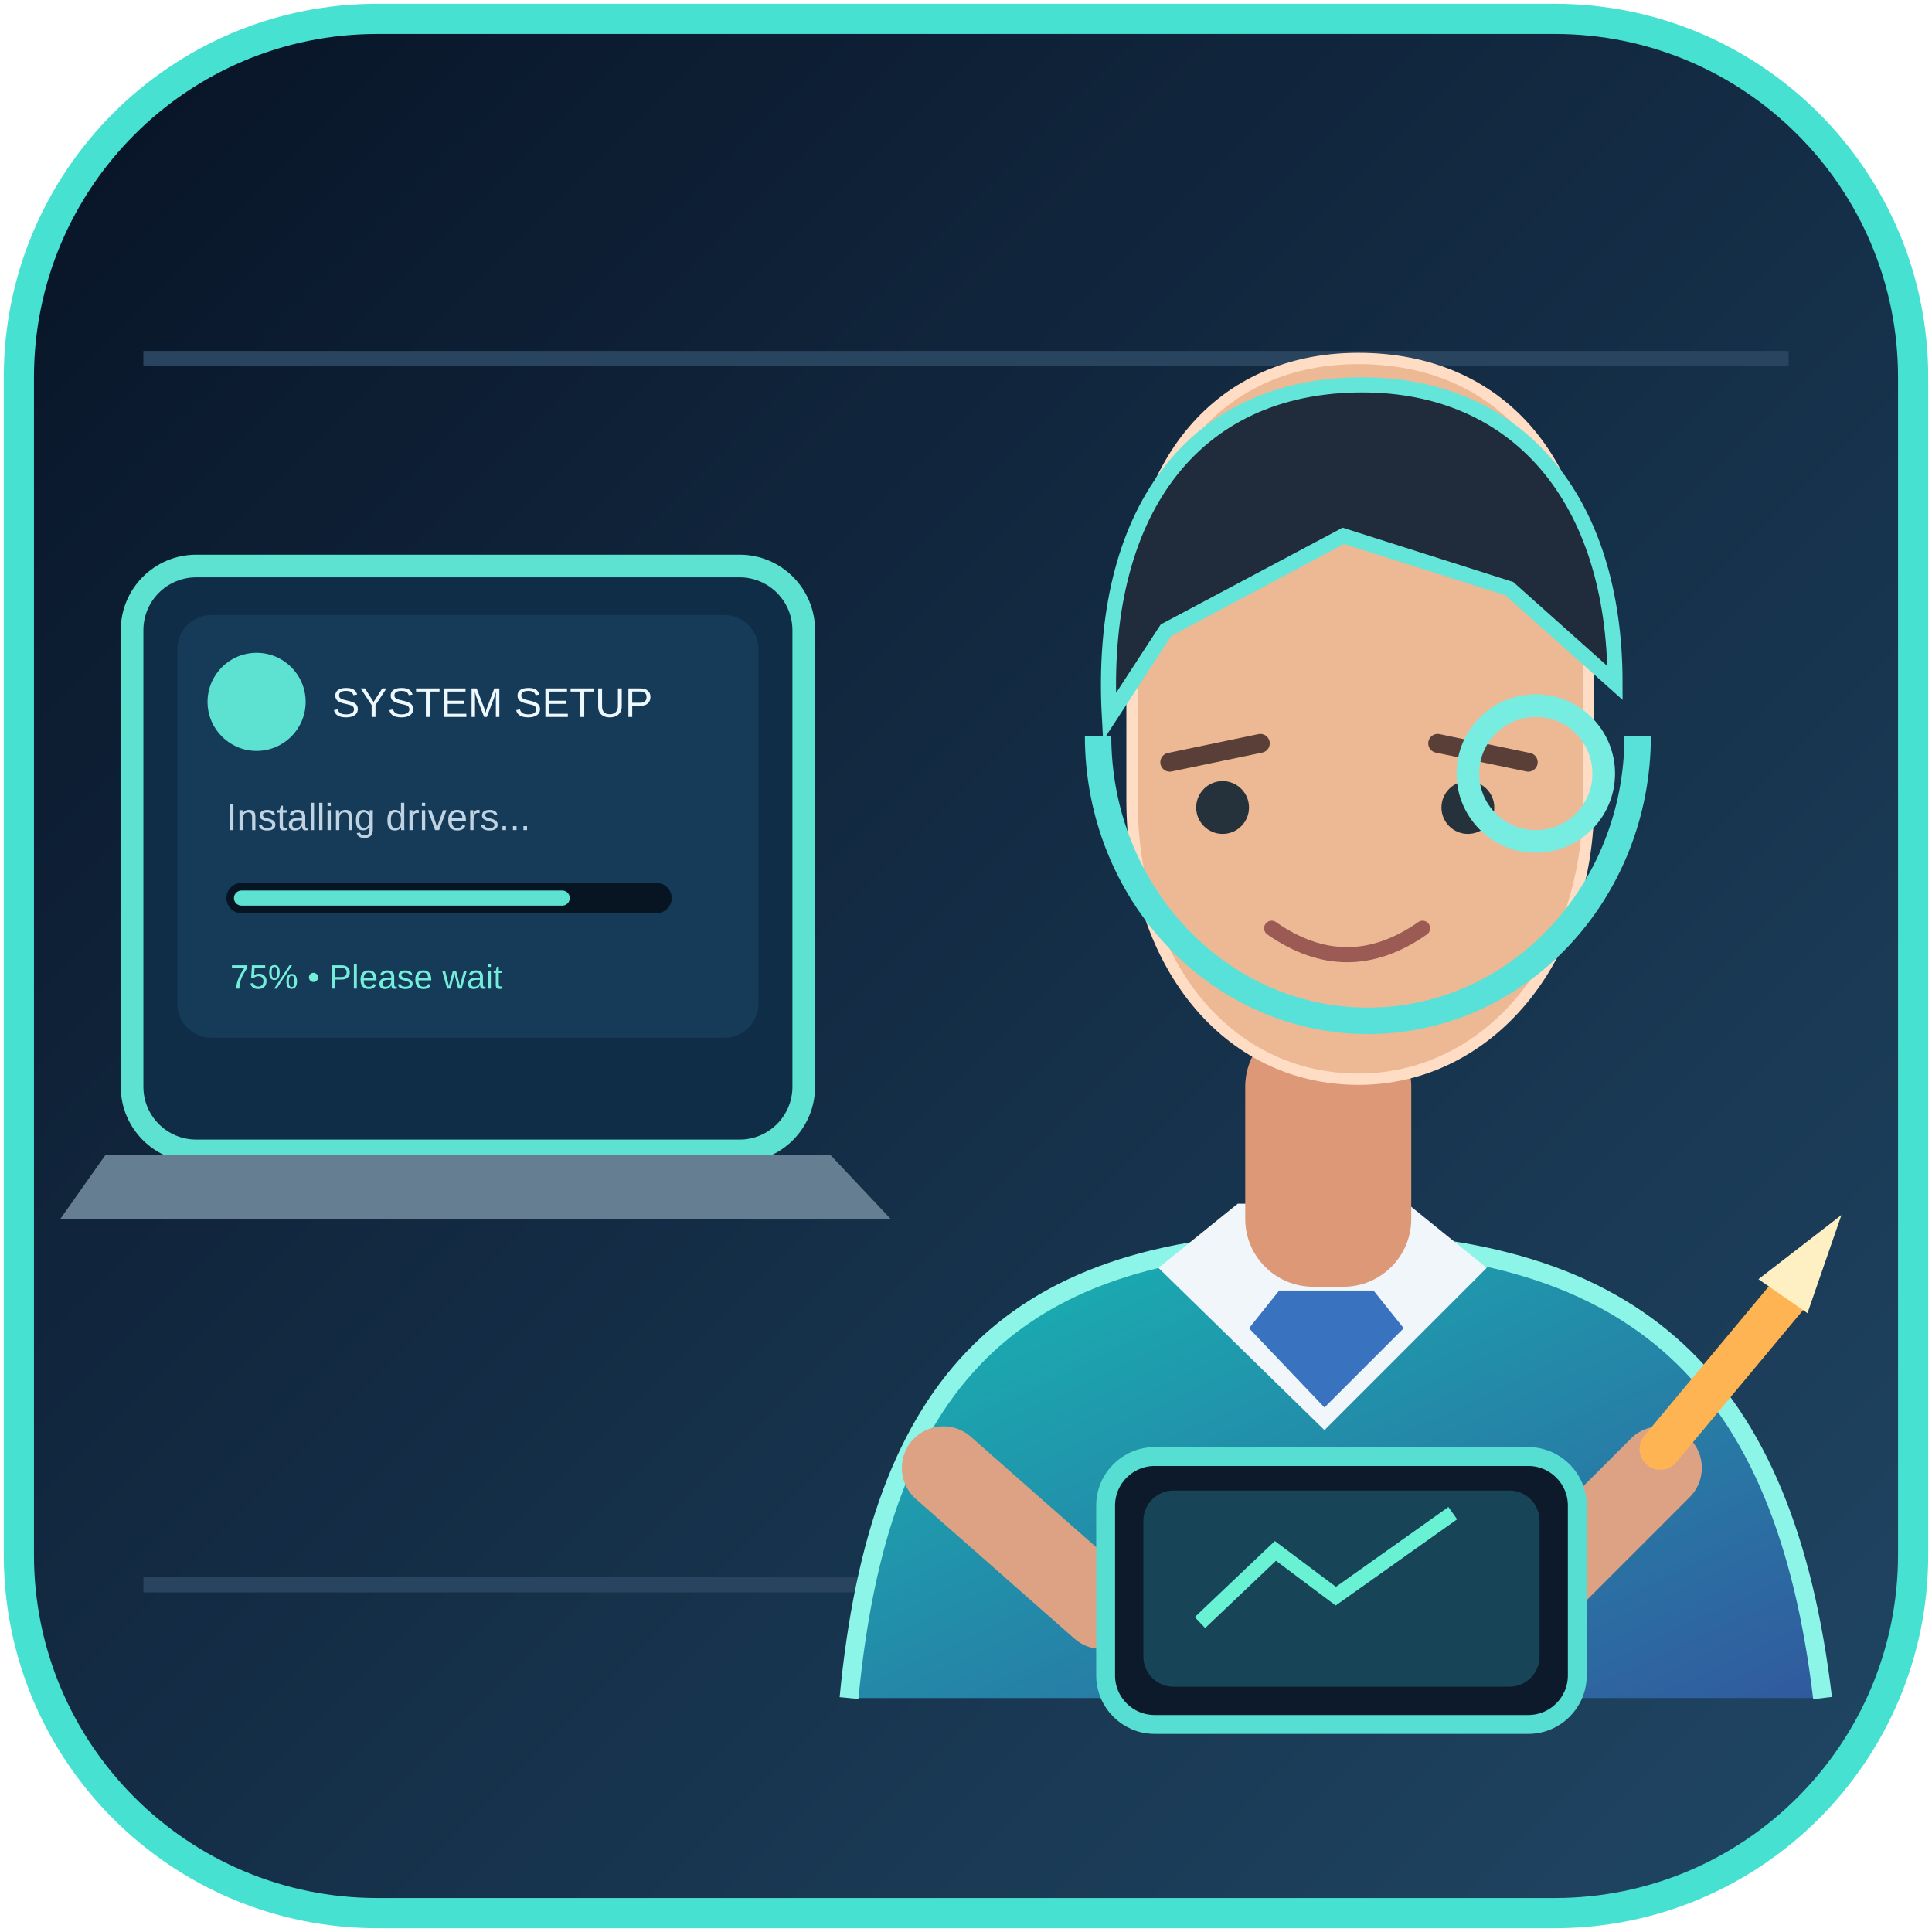
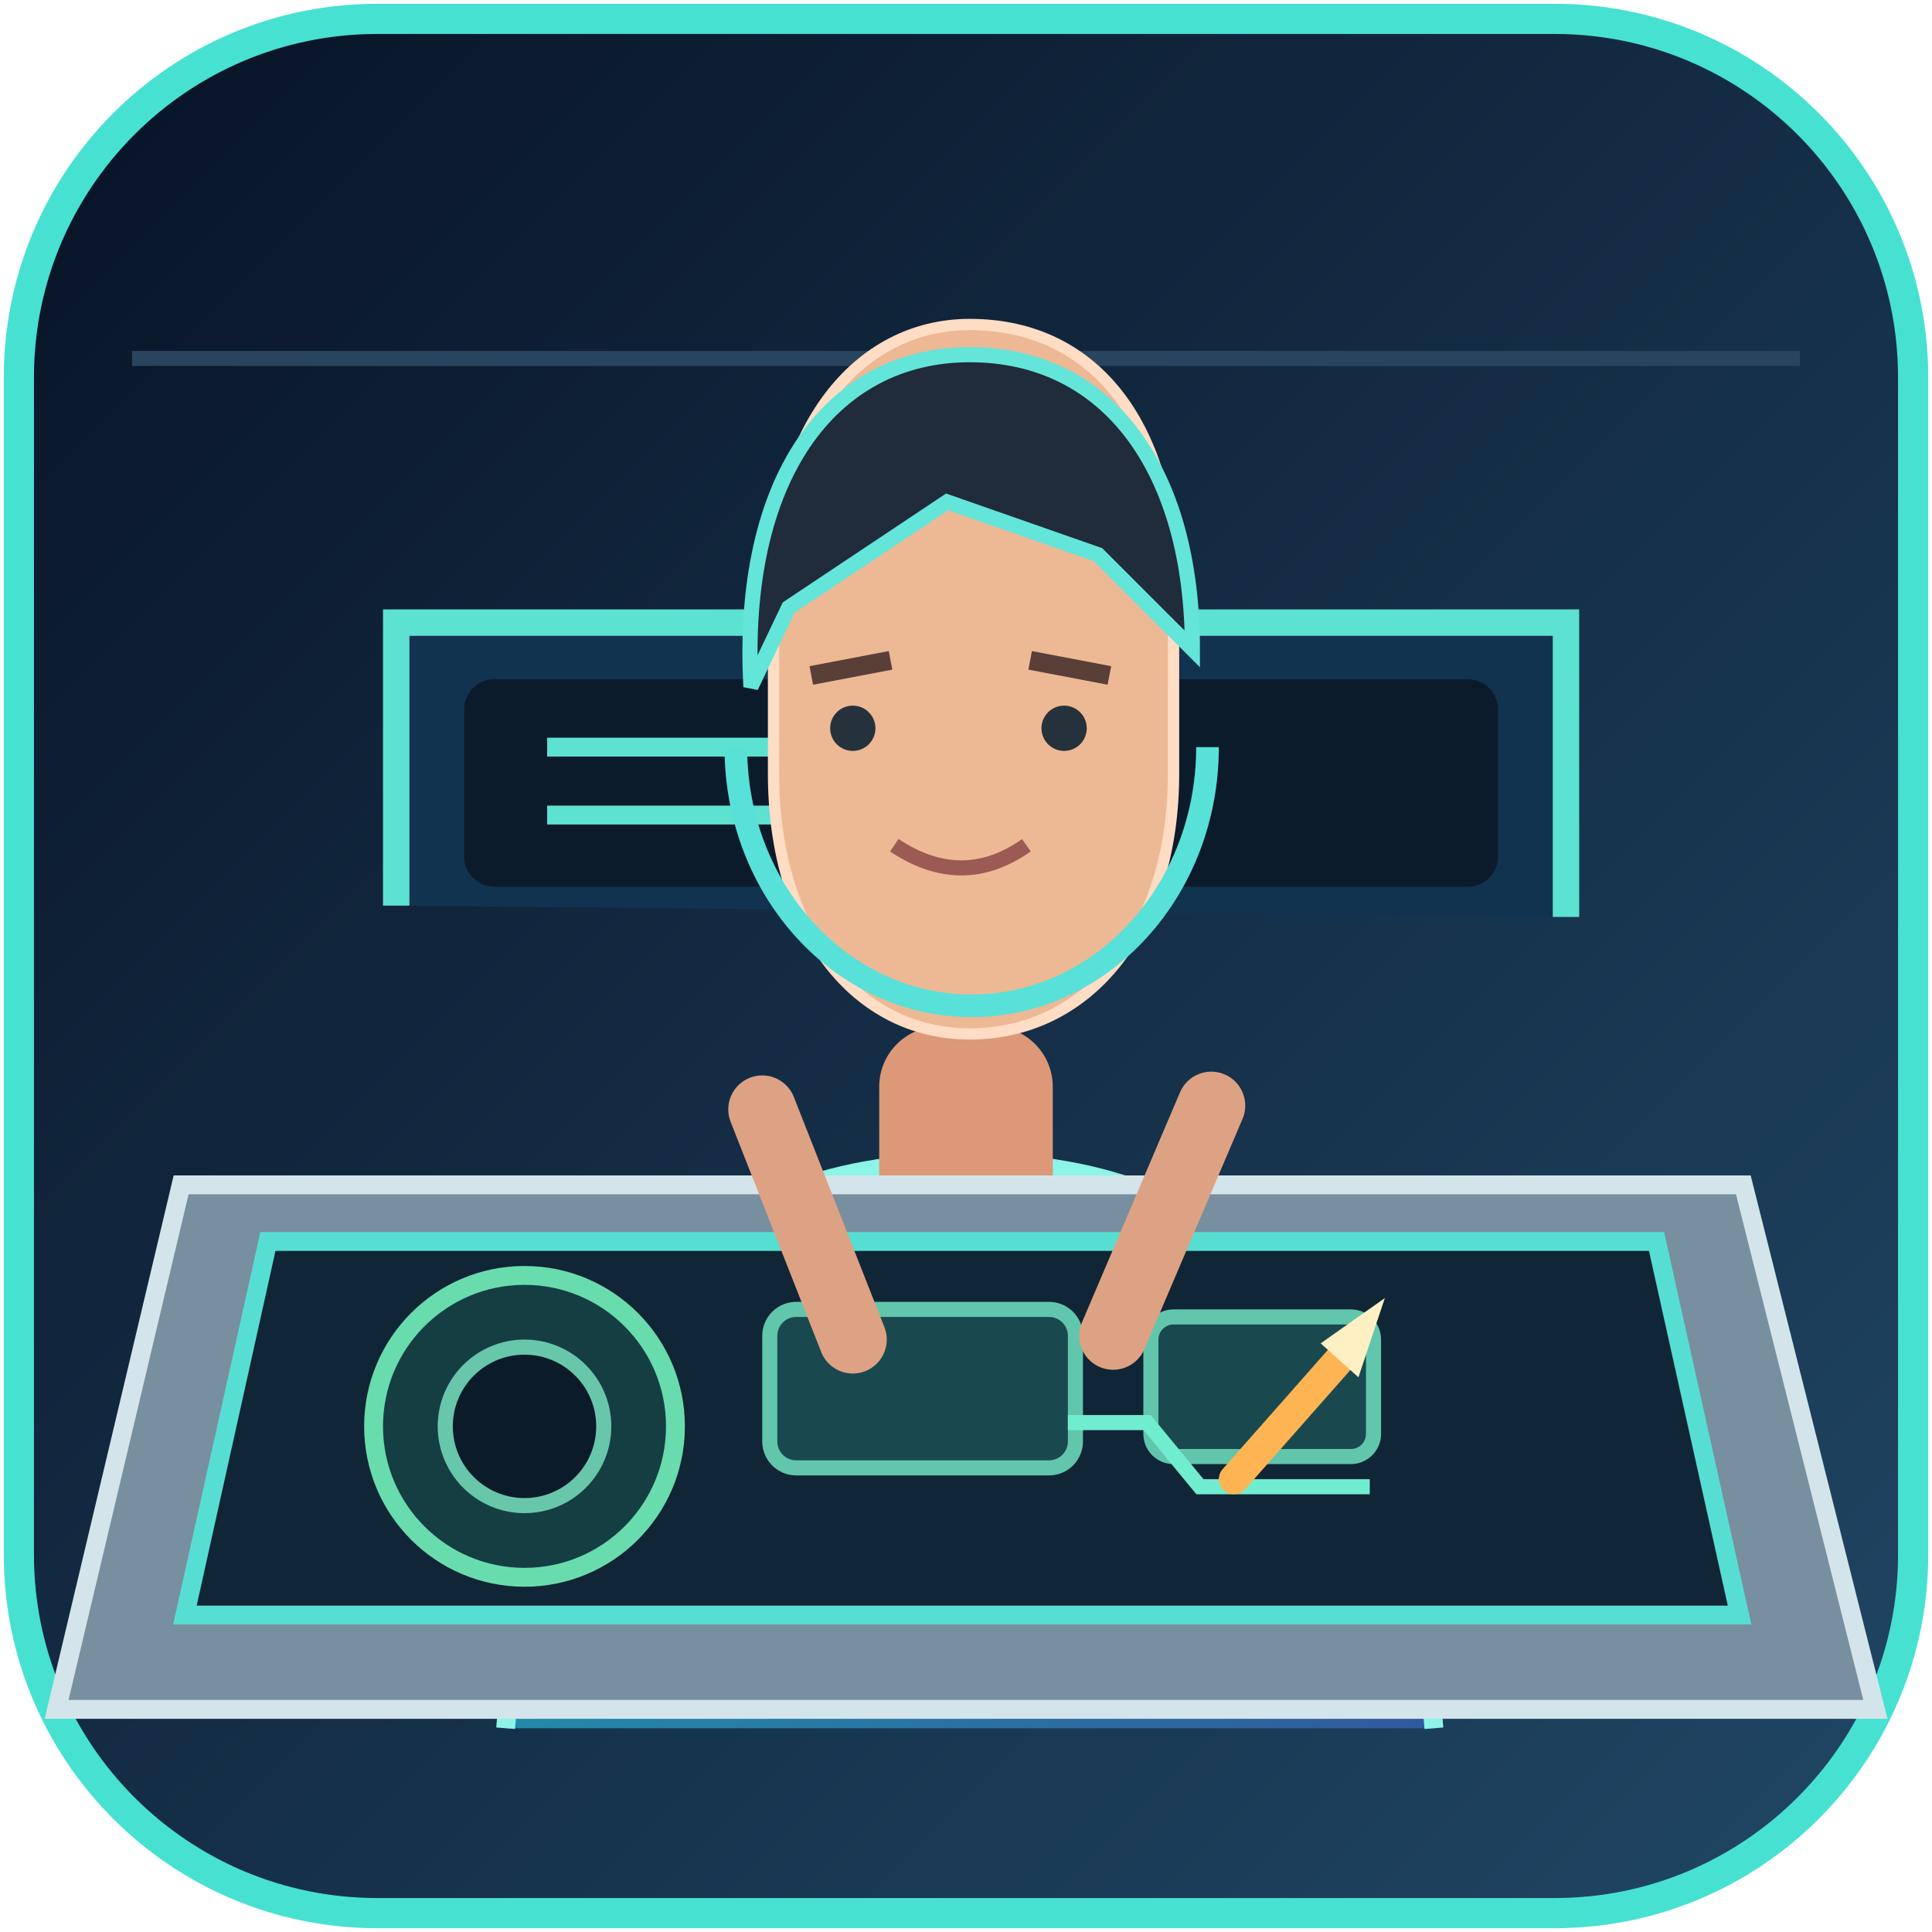
- <svg xmlns="http://www.w3.org/2000/svg" viewBox="0 0 512 512" role="img" aria-label="Technician repairing a phone while installing software">
+ <svg xmlns="http://www.w3.org/2000/svg" viewBox="0 0 512 512" role="img" aria-label="Technician repairing an open laptop">
  <defs>
    <linearGradient id="bg" x2="1" y2="1">
      <stop stop-color="#081326" />
      <stop offset="1" stop-color="#204765" />
    </linearGradient>
    <linearGradient id="shirt" x2="1" y2="1">
      <stop stop-color="#16b9b3" />
      <stop offset="1" stop-color="#31599e" />
    </linearGradient>
  </defs>
  <rect x="5" y="5" width="502" height="502" rx="95" fill="url(#bg)" stroke="#47e1d2" stroke-width="8" />
-   <path d="M38 95h436M38 420h436" stroke="#29445e" stroke-width="4" />
-   <rect x="35" y="150" width="178" height="155" rx="17" fill="#102d47" stroke="#5de1d0" stroke-width="6" />
-   <rect x="47" y="163" width="154" height="112" rx="9" fill="#153b59" />
-   <circle cx="68" cy="186" r="13" fill="#5de1d0" />
-   <text x="88" y="190" fill="#eef8ff" font-size="11" font-family="Arial">SYSTEM SETUP</text>
-   <text x="60" y="220" fill="#c0d3e2" font-size="10" font-family="Arial">Installing drivers...</text>
-   <rect x="60" y="234" width="118" height="8" rx="4" fill="#071522" />
-   <rect x="62" y="236" width="89" height="4" rx="2" fill="#5de1d0" />
-   <text x="61" y="262" fill="#74edd9" font-size="9" font-family="Arial">75% • Please wait</text>
-   <path d="M28 306h192l16 17H16z" fill="#667e91" />
-   <path d="M225 450c8-84 43-121 126-121s122 37 132 121" fill="url(#shirt)" stroke="#8df4e8" stroke-width="5" />
-   <path d="m307 336 44 43 43-43-21-17h-45z" fill="#f1f6fa" />
-   <path d="m331 352 20 21 21-21-8-10h-25z" fill="#3973bf" />
-   <rect x="330" y="270" width="44" height="71" rx="18" fill="#dc9877" />
-   <path d="M300 165c0-42 23-70 60-70 38 0 61 28 61 69v48c0 43-27 74-61 74-35 0-60-31-60-74z" fill="#edb894" stroke="#ffdcc4" stroke-width="3" />
-   <path d="M294 190c-3-54 22-88 67-88 41 0 67 30 67 79l-28-25-44-14-47 25z" fill="#202b3b" stroke="#63e5da" stroke-width="4" />
-   <path d="M310 202l24-5m47 0 24 5" stroke="#593f38" stroke-width="5" stroke-linecap="round" />
-   <circle cx="324" cy="214" r="7" fill="#26323b" />
-   <circle cx="389" cy="214" r="7" fill="#26323b" />
-   <path d="M337 246q20 14 40 0" fill="none" stroke="#9b5b54" stroke-width="4" stroke-linecap="round" />
-   <path d="M291 195a71 75 0 0 0 143 0" fill="none" stroke="#58e1d8" stroke-width="7" />
-   <circle cx="407" cy="205" r="18" fill="none" stroke="#77ede2" stroke-width="6" />
-   <path d="m250 389 42 37m148-37-38 38" stroke="#dda284" stroke-width="22" stroke-linecap="round" />
-   <rect x="293" y="386" width="125" height="71" rx="13" fill="#0c1a2b" stroke="#57ded2" stroke-width="5" />
-   <rect x="303" y="395" width="105" height="52" rx="8" fill="#174456" />
-   <path d="m318 430 20-19 16 12 31-22" fill="none" stroke="#68f2d3" stroke-width="4" />
-   <path d="m440 384 35-42" stroke="#ffb454" stroke-width="11" stroke-linecap="round" />
-   <path d="m466 339 22-17-9 26z" fill="#fff0c4" />
+   <path d="M35 95h442M35 425h442" stroke="#29445e" stroke-width="4" />
+   <path d="M105 240V165h310v78" fill="#12334f" stroke="#5de1d0" stroke-width="7" />
+   <rect x="123" y="180" width="274" height="55" rx="8" fill="#0c1b2b" />
+   <path d="M145 198h90m-90 18h135" stroke="#5de1d0" stroke-width="5" />
+   <path d="M134 458c8-103 47-150 122-150s116 47 124 150" fill="url(#shirt)" stroke="#8df4e8" stroke-width="5" />
+   <rect x="233" y="272" width="46" height="59" rx="16" fill="#dc9877" />
+   <path d="M205 156c0-42 22-70 52-70 34 0 54 28 54 70v49c0 42-23 69-54 69-30 0-52-27-52-69z" fill="#edb894" stroke="#ffdcc4" stroke-width="3" />
+   <path d="M199 182c-3-55 21-88 58-88 37 0 59 31 59 78l-25-25-40-14-42 28z" fill="#202b3b" stroke="#63e5da" stroke-width="4" />
+   <path d="M215 179l21-4m37 0 21 4" stroke="#593f38" stroke-width="5" />
+   <circle cx="226" cy="193" r="6" fill="#26323b" />
+   <circle cx="282" cy="193" r="6" fill="#26323b" />
+   <path d="M237 224q18 12 35 0" fill="none" stroke="#9b5b54" stroke-width="4" />
+   <path d="M195 198a62 68 0 0 0 125 0" fill="none" stroke="#58e1d8" stroke-width="6" />
+   <path d="M48 314h414l35 139H15z" fill="#788fa0" stroke="#d3e5ea" stroke-width="5" />
+   <path d="M71 329h368l22 99H49z" fill="#102535" stroke="#57ded2" stroke-width="5" />
+   <circle cx="139" cy="378" r="40" fill="#153e43" stroke="#69dcae" stroke-width="5" />
+   <circle cx="139" cy="378" r="21" fill="#0c1b29" stroke="#68c7aa" stroke-width="4" />
+   <rect x="204" y="347" width="81" height="42" rx="7" fill="#19494e" stroke="#61c6ac" stroke-width="4" />
+   <rect x="305" y="349" width="59" height="37" rx="6" fill="#19494e" stroke="#61c6ac" stroke-width="4" />
+   <path d="m283 377 21 0 14 17h45" fill="none" stroke="#70edcf" stroke-width="4" />
+   <path d="m327 392 30-34" stroke="#ffb454" stroke-width="8" stroke-linecap="round" />
+   <path d="m350 356 17-12-7 21z" fill="#fff0c4" />
+   <path d="m202 294 24 61m95-62-26 61" stroke="#dda284" stroke-width="18" stroke-linecap="round" />
</svg>
